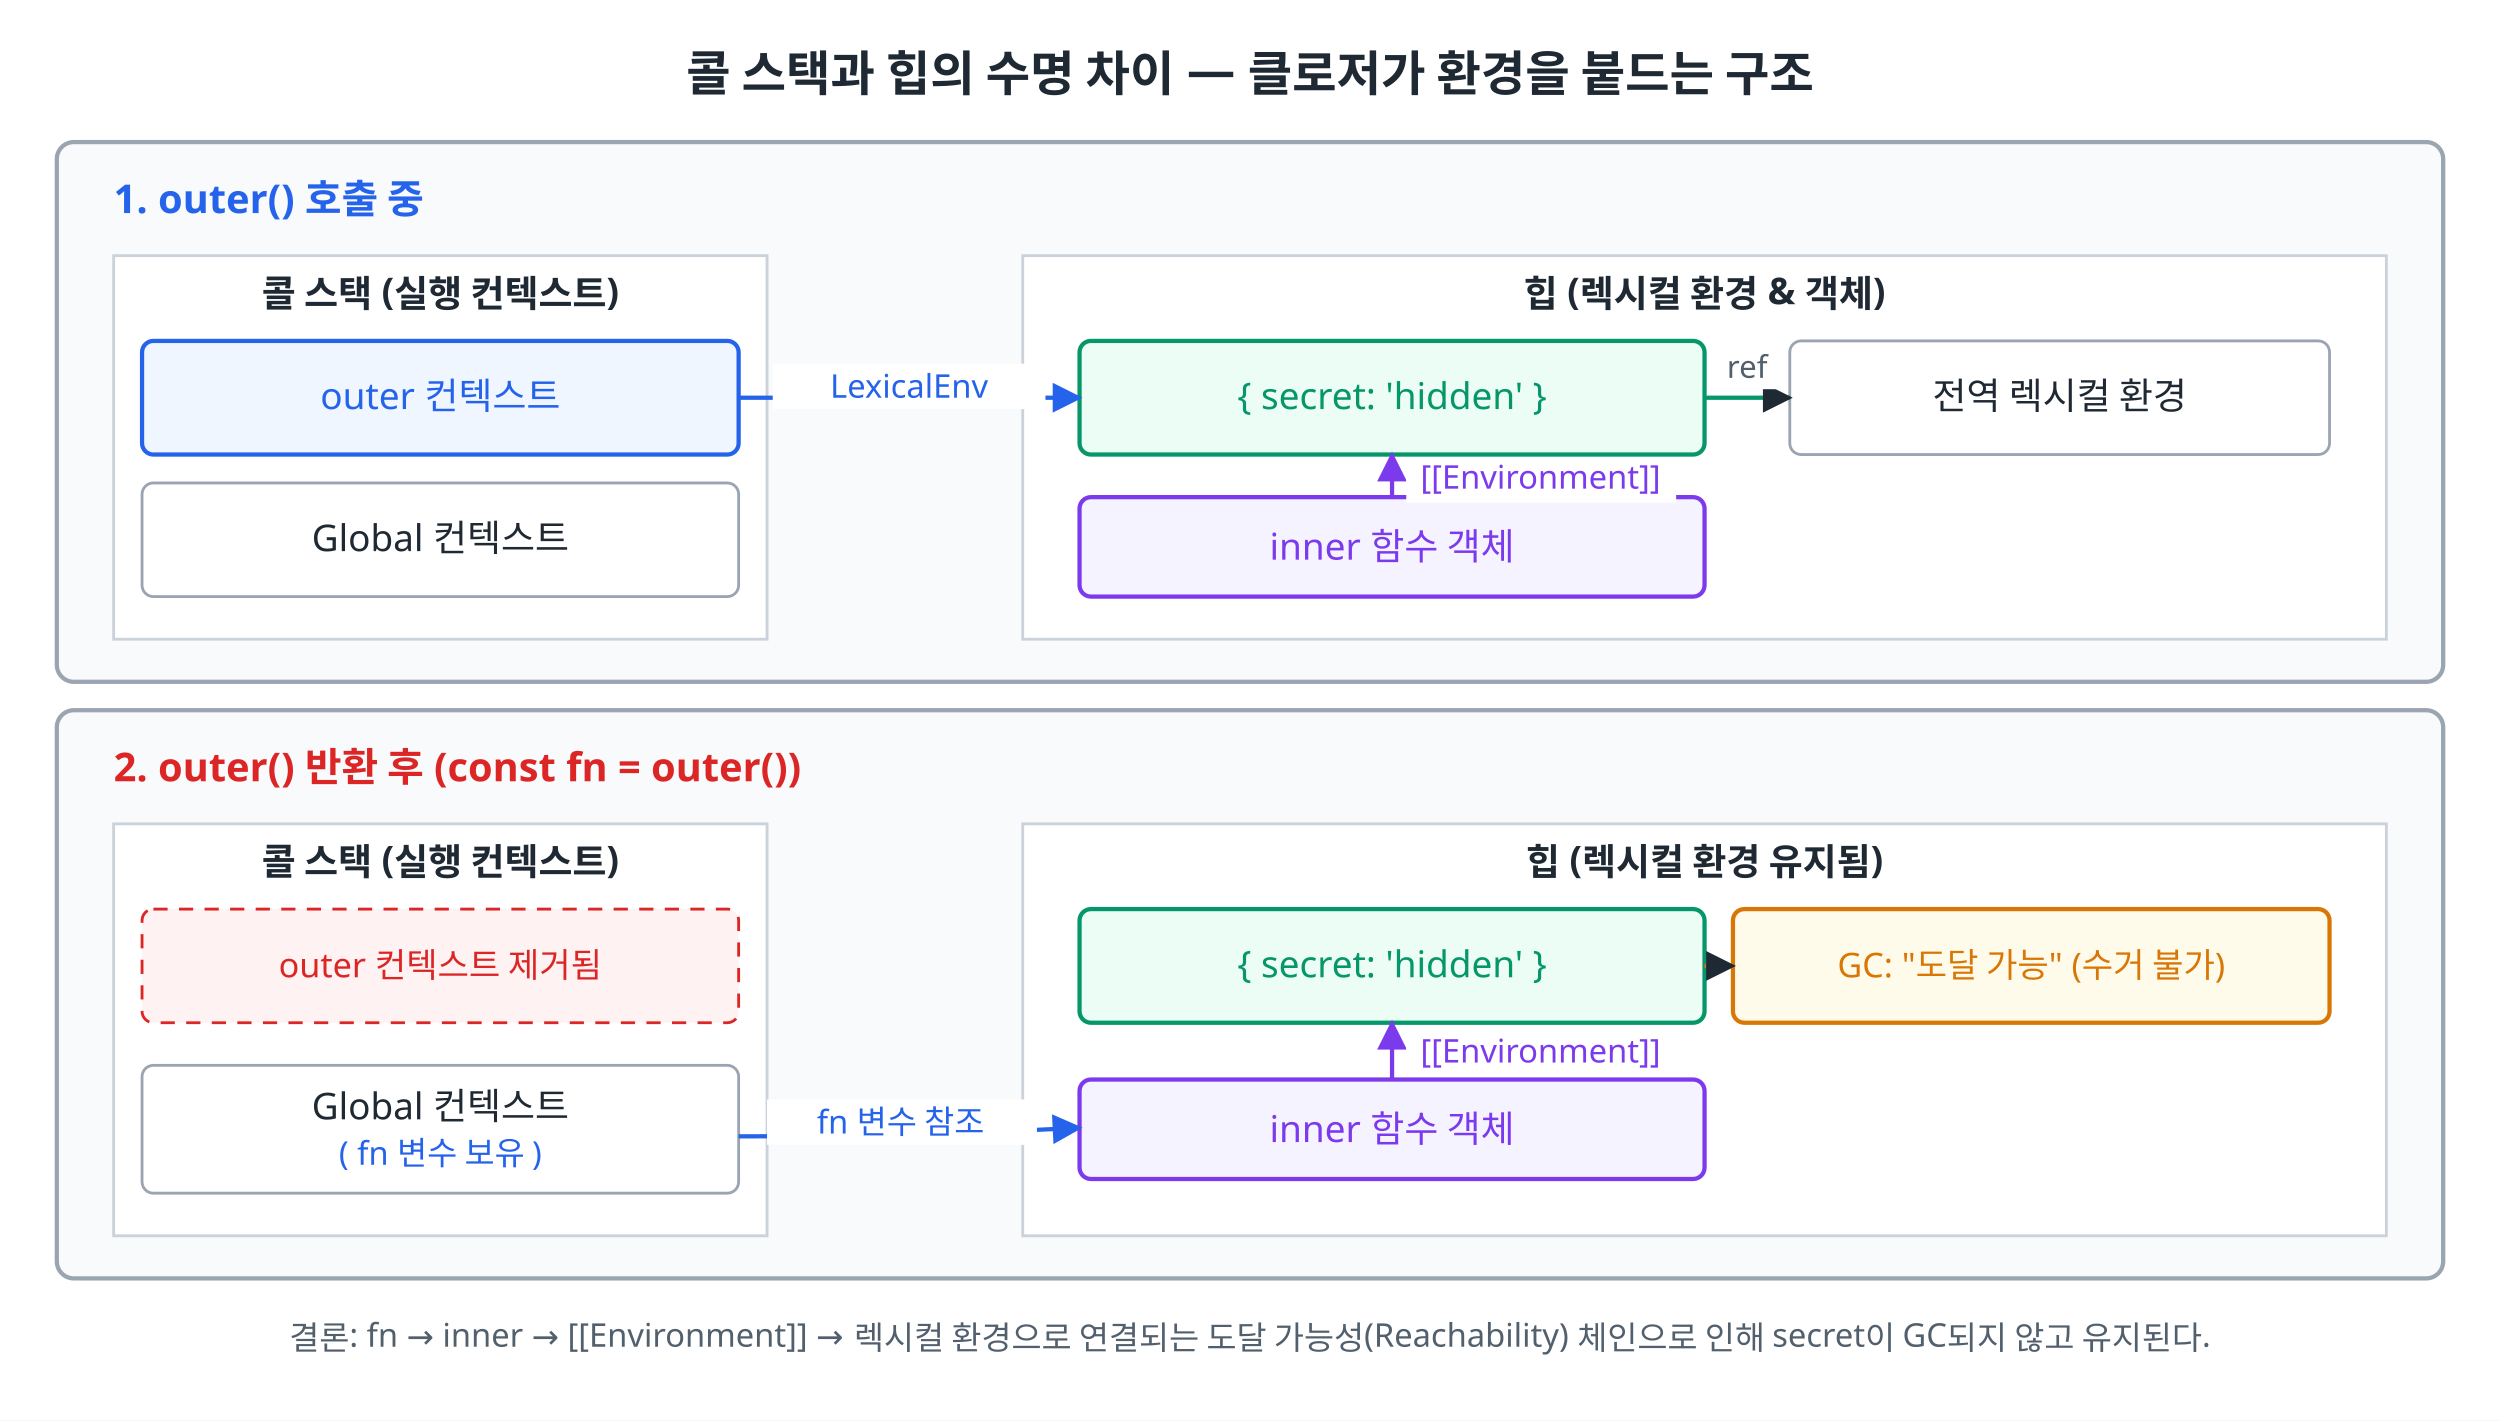
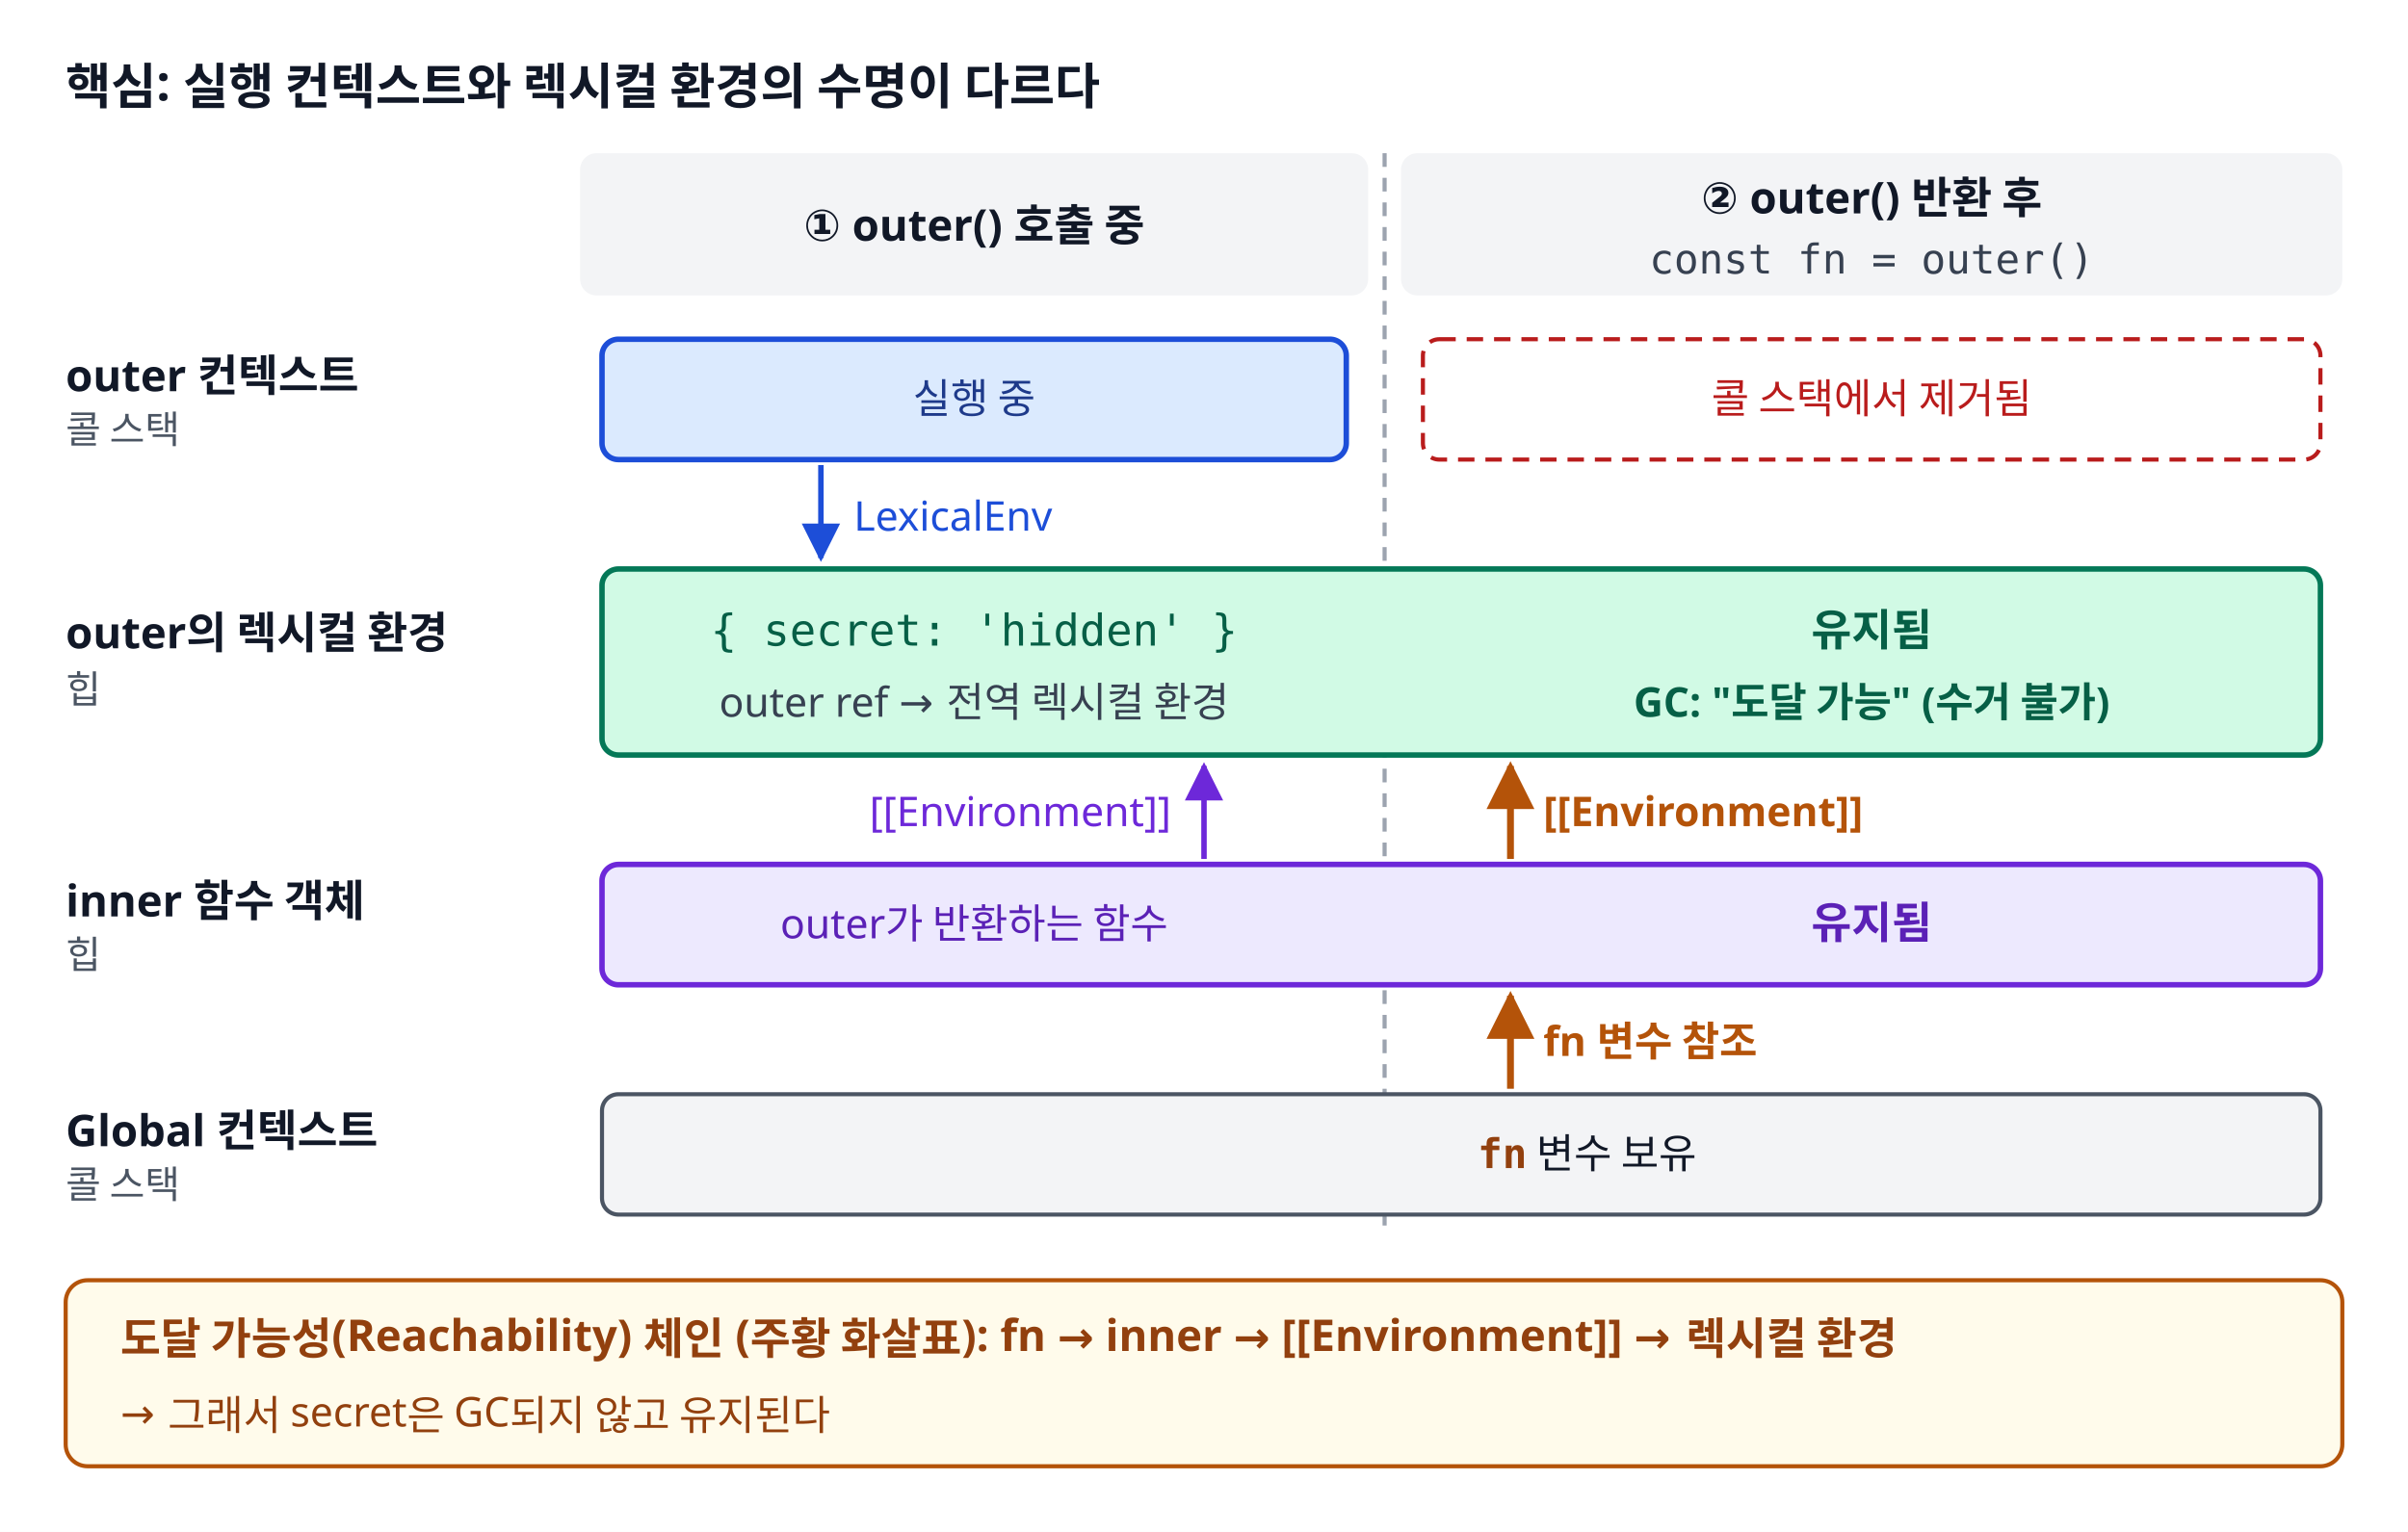
- <svg xmlns="http://www.w3.org/2000/svg" viewBox="0 0 880 500" width="880" height="500" font-family="'Malgun Gothic','Apple SD Gothic Neo','Noto Sans KR','Segoe UI',sans-serif" role="img" aria-labelledby="t d">
-   <rect width="880" height="500" fill="#ffffff" />
+ <svg xmlns="http://www.w3.org/2000/svg" viewBox="0 0 880 560" width="880" height="560" font-family="'Malgun Gothic','Apple SD Gothic Neo','Noto Sans KR','Segoe UI',sans-serif" role="img" aria-labelledby="t d">
+   <rect width="880" height="560" fill="#ffffff" />
  <defs>
-     <marker id="a-ink" viewBox="0 0 10 10" refX="9" refY="5" markerWidth="7" markerHeight="7" orient="auto-start-reverse">
-       <path d="M0,0 L10,5 L0,10 z" fill="#1f2933" />
+     <marker id="ab" viewBox="0 0 10 10" refX="9" refY="5" markerWidth="7" markerHeight="7" orient="auto-start-reverse">
+       <path d="M0,0 L10,5 L0,10 z" fill="#1d4ed8" />
    </marker>
-     <marker id="a-blue" viewBox="0 0 10 10" refX="9" refY="5" markerWidth="7" markerHeight="7" orient="auto-start-reverse">
-       <path d="M0,0 L10,5 L0,10 z" fill="#2563eb" />
+     <marker id="ap" viewBox="0 0 10 10" refX="9" refY="5" markerWidth="7" markerHeight="7" orient="auto-start-reverse">
+       <path d="M0,0 L10,5 L0,10 z" fill="#6d28d9" />
    </marker>
-     <marker id="a-purple" viewBox="0 0 10 10" refX="9" refY="5" markerWidth="7" markerHeight="7" orient="auto-start-reverse">
-       <path d="M0,0 L10,5 L0,10 z" fill="#7c3aed" />
-     </marker>
-     <marker id="a-red" viewBox="0 0 10 10" refX="9" refY="5" markerWidth="7" markerHeight="7" orient="auto-start-reverse">
-       <path d="M0,0 L10,5 L0,10 z" fill="#dc2626" />
+     <marker id="ao" viewBox="0 0 10 10" refX="9" refY="5" markerWidth="7" markerHeight="7" orient="auto-start-reverse">
+       <path d="M0,0 L10,5 L0,10 z" fill="#b45309" />
    </marker>
  </defs>
-   <text x="440" y="32" font-size="17" font-weight="600" fill="#1f2933" text-anchor="middle">콜 스택과 힙의 수명 차이 — 클로저가 환경을 붙드는 구조</text>
-   <rect x="20" y="50" width="840" height="190" fill="#f8fafc" stroke="#9aa5b1" stroke-width="1.5" rx="6" />
-   <text x="40" y="75" font-size="14" font-weight="600" fill="#2563eb">1. outer() 호출 중</text>
-   <rect x="40" y="90" width="230" height="135" fill="#ffffff" stroke="#cbd2d9" stroke-width="1" />
-   <text x="155" y="108" font-size="13" font-weight="600" fill="#1f2933" text-anchor="middle">콜 스택 (실행 컨텍스트)</text>
-   <rect x="50" y="120" width="210" height="40" fill="#eff6ff" stroke="#2563eb" stroke-width="1.5" rx="4" />
-   <text x="155" y="144" font-size="13" font-weight="500" fill="#2563eb" text-anchor="middle">outer 컨텍스트</text>
-   <rect x="50" y="170" width="210" height="40" fill="#ffffff" stroke="#9aa5b1" stroke-width="1" rx="4" />
-   <text x="155" y="194" font-size="13" font-weight="500" fill="#1f2933" text-anchor="middle">Global 컨텍스트</text>
-   <rect x="360" y="90" width="480" height="135" fill="#ffffff" stroke="#cbd2d9" stroke-width="1" />
-   <text x="600" y="108" font-size="13" font-weight="600" fill="#1f2933" text-anchor="middle">힙 (렉시컬 환경 &amp; 객체)</text>
-   <rect x="380" y="120" width="220" height="40" fill="#ecfdf5" stroke="#059669" stroke-width="1.5" rx="4" />
-   <text x="490" y="144" font-size="13" font-weight="500" fill="#059669" text-anchor="middle">{ secret: 'hidden' }</text>
-   <rect x="630" y="120" width="190" height="40" fill="#ffffff" stroke="#9aa5b1" stroke-width="1" rx="4" />
-   <text x="725" y="144" font-size="13" font-weight="500" fill="#1f2933" text-anchor="middle">전역 렉시컬 환경</text>
-   <rect x="380" y="175" width="220" height="35" fill="#f5f3ff" stroke="#7c3aed" stroke-width="1.5" rx="4" />
-   <text x="490" y="197" font-size="13" font-weight="500" fill="#7c3aed" text-anchor="middle">inner 함수 객체</text>
-   <path d="M260,140 L380,140" stroke="#2563eb" stroke-width="1.5" fill="none" marker-end="url(#a-blue)" />
-   <rect x="272" y="128" width="96" height="16" fill="#ffffff" />
-   <text x="320" y="140" font-size="11.5" font-weight="400" fill="#2563eb" text-anchor="middle">LexicalEnv</text>
-   <path d="M600,140 L630,140" stroke="#059669" stroke-width="1.5" fill="none" marker-end="url(#a-ink)" />
-   <rect x="601" y="123" width="28" height="14" fill="#ffffff" />
-   <text x="615" y="133" font-size="11" font-weight="400" fill="#52606d" text-anchor="middle">ref</text>
-   <path d="M490,175 L490,160" stroke="#7c3aed" stroke-width="1.5" fill="none" marker-end="url(#a-purple)" />
-   <rect x="495" y="161" width="95" height="16" fill="#ffffff" />
-   <text x="500" y="172" font-size="11.5" font-weight="400" fill="#7c3aed">[[Environment]]</text>
-   <rect x="20" y="250" width="840" height="200" fill="#f8fafc" stroke="#9aa5b1" stroke-width="1.5" rx="6" />
-   <text x="40" y="275" font-size="14" font-weight="600" fill="#dc2626">2. outer() 반환 후 (const fn = outer())</text>
-   <rect x="40" y="290" width="230" height="145" fill="#ffffff" stroke="#cbd2d9" stroke-width="1" />
-   <text x="155" y="308" font-size="13" font-weight="600" fill="#1f2933" text-anchor="middle">콜 스택 (실행 컨텍스트)</text>
-   <rect x="50" y="320" width="210" height="40" fill="#fef2f2" stroke="#dc2626" stroke-width="1" stroke-dasharray="5 4" rx="4" />
-   <text x="155" y="344" font-size="12" font-weight="400" fill="#dc2626" text-anchor="middle">outer 컨텍스트 제거됨</text>
-   <rect x="50" y="375" width="210" height="45" fill="#ffffff" stroke="#9aa5b1" stroke-width="1" rx="4" />
-   <text x="155" y="394" font-size="13" font-weight="500" fill="#1f2933" text-anchor="middle">Global 컨텍스트</text>
-   <text x="155" y="410" font-size="11.5" font-weight="400" fill="#2563eb" text-anchor="middle">( fn 변수 보유 )</text>
-   <rect x="360" y="290" width="480" height="145" fill="#ffffff" stroke="#cbd2d9" stroke-width="1" />
-   <text x="600" y="308" font-size="13" font-weight="600" fill="#1f2933" text-anchor="middle">힙 (렉시컬 환경 유지됨)</text>
-   <rect x="380" y="320" width="220" height="40" fill="#ecfdf5" stroke="#059669" stroke-width="1.5" rx="4" />
-   <text x="490" y="344" font-size="13" font-weight="500" fill="#059669" text-anchor="middle">{ secret: 'hidden' }</text>
-   <rect x="610" y="320" width="210" height="40" fill="#fffbeb" stroke="#d97706" stroke-width="1.5" rx="4" />
-   <text x="715" y="344" font-size="12" font-weight="500" fill="#d97706" text-anchor="middle">GC: "도달 가능" (수거 불가)</text>
-   <rect x="380" y="380" width="220" height="35" fill="#f5f3ff" stroke="#7c3aed" stroke-width="1.5" rx="4" />
-   <text x="490" y="402" font-size="13" font-weight="500" fill="#7c3aed" text-anchor="middle">inner 함수 객체</text>
-   <path d="M260,400 Q320,400 380,397" stroke="#2563eb" stroke-width="1.5" fill="none" marker-end="url(#a-blue)" />
-   <rect x="270" y="387" width="95" height="16" fill="#ffffff" />
-   <text x="317" y="399" font-size="11.5" font-weight="400" fill="#2563eb" text-anchor="middle">fn 변수 참조</text>
-   <path d="M490,380 L490,360" stroke="#7c3aed" stroke-width="1.5" fill="none" marker-end="url(#a-purple)" />
-   <rect x="495" y="363" width="95" height="16" fill="#ffffff" />
-   <text x="500" y="374" font-size="11.5" font-weight="400" fill="#7c3aed">[[Environment]]</text>
-   <path d="M600,340 L610,340" stroke="#d97706" stroke-width="1.5" fill="none" marker-end="url(#a-ink)" />
-   <text x="440" y="475" font-size="11.5" font-weight="400" fill="#52606d" text-anchor="middle">결론: fn → inner → [[Environment]] → 렉시컬 환경으로 연결되는 도달 가능성(Reachability) 체인으로 인해 secret이 GC되지 않고 유지된다.</text>
+   <text x="24" y="38" font-size="18" font-weight="700" fill="#111827">핵심: 실행 컨텍스트와 렉시컬 환경의 수명이 다르다</text>
+   <rect x="212" y="56" width="288" height="52" rx="6" fill="#f3f4f6" />
+   <text x="356" y="88" font-size="16" font-weight="700" fill="#111827" text-anchor="middle">① outer() 호출 중</text>
+   <rect x="512" y="56" width="344" height="52" rx="6" fill="#f3f4f6" />
+   <text x="684" y="78" font-size="16" font-weight="700" fill="#111827" text-anchor="middle">② outer() 반환 후</text>
+   <text x="684" y="100" font-size="15" fill="#374151" text-anchor="middle" font-family="Consolas,'D2Coding',Menlo,'Malgun Gothic',monospace">const fn = outer()</text>
+   <line x1="506" y1="56" x2="506" y2="448" stroke="#9ca3af" stroke-width="1.5" stroke-dasharray="5 4" />
+   <text x="24" y="143" font-size="16" font-weight="700" fill="#111827">outer 컨텍스트</text>
+   <text x="24" y="162" font-size="14" fill="#4b5563">콜 스택</text>
+   <rect x="220" y="124" width="272" height="44" rx="6" fill="#dbeafe" stroke="#1d4ed8" stroke-width="2" />
+   <text x="356" y="151" font-size="15" fill="#1e3a8a" text-anchor="middle">실행 중</text>
+   <rect x="520" y="124" width="328" height="44" rx="6" fill="#ffffff" stroke="#b91c1c" stroke-width="1.5" stroke-dasharray="6 4" />
+   <text x="684" y="151" font-size="15" fill="#b91c1c" text-anchor="middle">콜 스택에서 제거됨</text>
+   <text x="24" y="237" font-size="16" font-weight="700" fill="#111827">outer의 렉시컬 환경</text>
+   <text x="24" y="257" font-size="14" fill="#4b5563">힙</text>
+   <rect x="220" y="208" width="628" height="68" rx="6" fill="#d1fae5" stroke="#047857" stroke-width="2" />
+   <text x="356" y="236" font-size="16" fill="#065f46" text-anchor="middle" font-family="Consolas,'D2Coding',Menlo,'Malgun Gothic',monospace">{ secret: 'hidden' }</text>
+   <text x="356" y="262" font-size="15" fill="#374151" text-anchor="middle">outer ref → 전역 렉시컬 환경</text>
+   <text x="684" y="236" font-size="16" font-weight="700" fill="#065f46" text-anchor="middle">유지됨</text>
+   <text x="684" y="262" font-size="15" font-weight="700" fill="#065f46" text-anchor="middle">GC: "도달 가능" (수거 불가)</text>
+   <text x="24" y="335" font-size="16" font-weight="700" fill="#111827">inner 함수 객체</text>
+   <text x="24" y="354" font-size="14" fill="#4b5563">힙</text>
+   <rect x="220" y="316" width="628" height="44" rx="6" fill="#ede9fe" stroke="#6d28d9" stroke-width="2" />
+   <text x="356" y="343" font-size="15" fill="#5b21b6" text-anchor="middle">outer가 반환하는 함수</text>
+   <text x="684" y="343" font-size="16" font-weight="700" fill="#5b21b6" text-anchor="middle">유지됨</text>
+   <text x="24" y="419" font-size="16" font-weight="700" fill="#111827">Global 컨텍스트</text>
+   <text x="24" y="438" font-size="14" fill="#4b5563">콜 스택</text>
+   <rect x="220" y="400" width="628" height="44" rx="6" fill="#f3f4f6" stroke="#4b5563" stroke-width="1.5" />
+   <text x="540" y="427" font-size="15" fill="#111827">
+     <tspan font-weight="700" fill="#92400e" font-family="Consolas,'D2Coding',Menlo,'Malgun Gothic',monospace">fn</tspan> 변수 보유</text>
+   <path d="M300,170 L300,204" stroke="#1d4ed8" stroke-width="2" fill="none" marker-end="url(#ab)" />
+   <text x="312" y="194" font-size="15" fill="#1d4ed8">LexicalEnv</text>
+   <path d="M440,314 L440,280" stroke="#6d28d9" stroke-width="2" fill="none" marker-end="url(#ap)" />
+   <text x="428" y="302" font-size="15" fill="#6d28d9" text-anchor="end">[[Environment]]</text>
+   <path d="M552,398 L552,364" stroke="#b45309" stroke-width="2.5" fill="none" marker-end="url(#ao)" />
+   <text x="564" y="386" font-size="15" font-weight="700" fill="#b45309">fn 변수 참조</text>
+   <path d="M552,314 L552,280" stroke="#b45309" stroke-width="2.5" fill="none" marker-end="url(#ao)" />
+   <text x="564" y="302" font-size="15" font-weight="700" fill="#b45309">[[Environment]]</text>
+   <rect x="24" y="468" width="832" height="68" rx="8" fill="#fffbeb" stroke="#b45309" stroke-width="1.5" />
+   <text x="44" y="495" font-size="16" font-weight="700" fill="#92400e">도달 가능성(Reachability) 체인 (주황 화살표): fn → inner → [[Environment]] → 렉시컬 환경</text>
+   <text x="44" y="522" font-size="15" fill="#92400e">→ 그래서 secret은 GC되지 않고 유지된다</text>
</svg>
